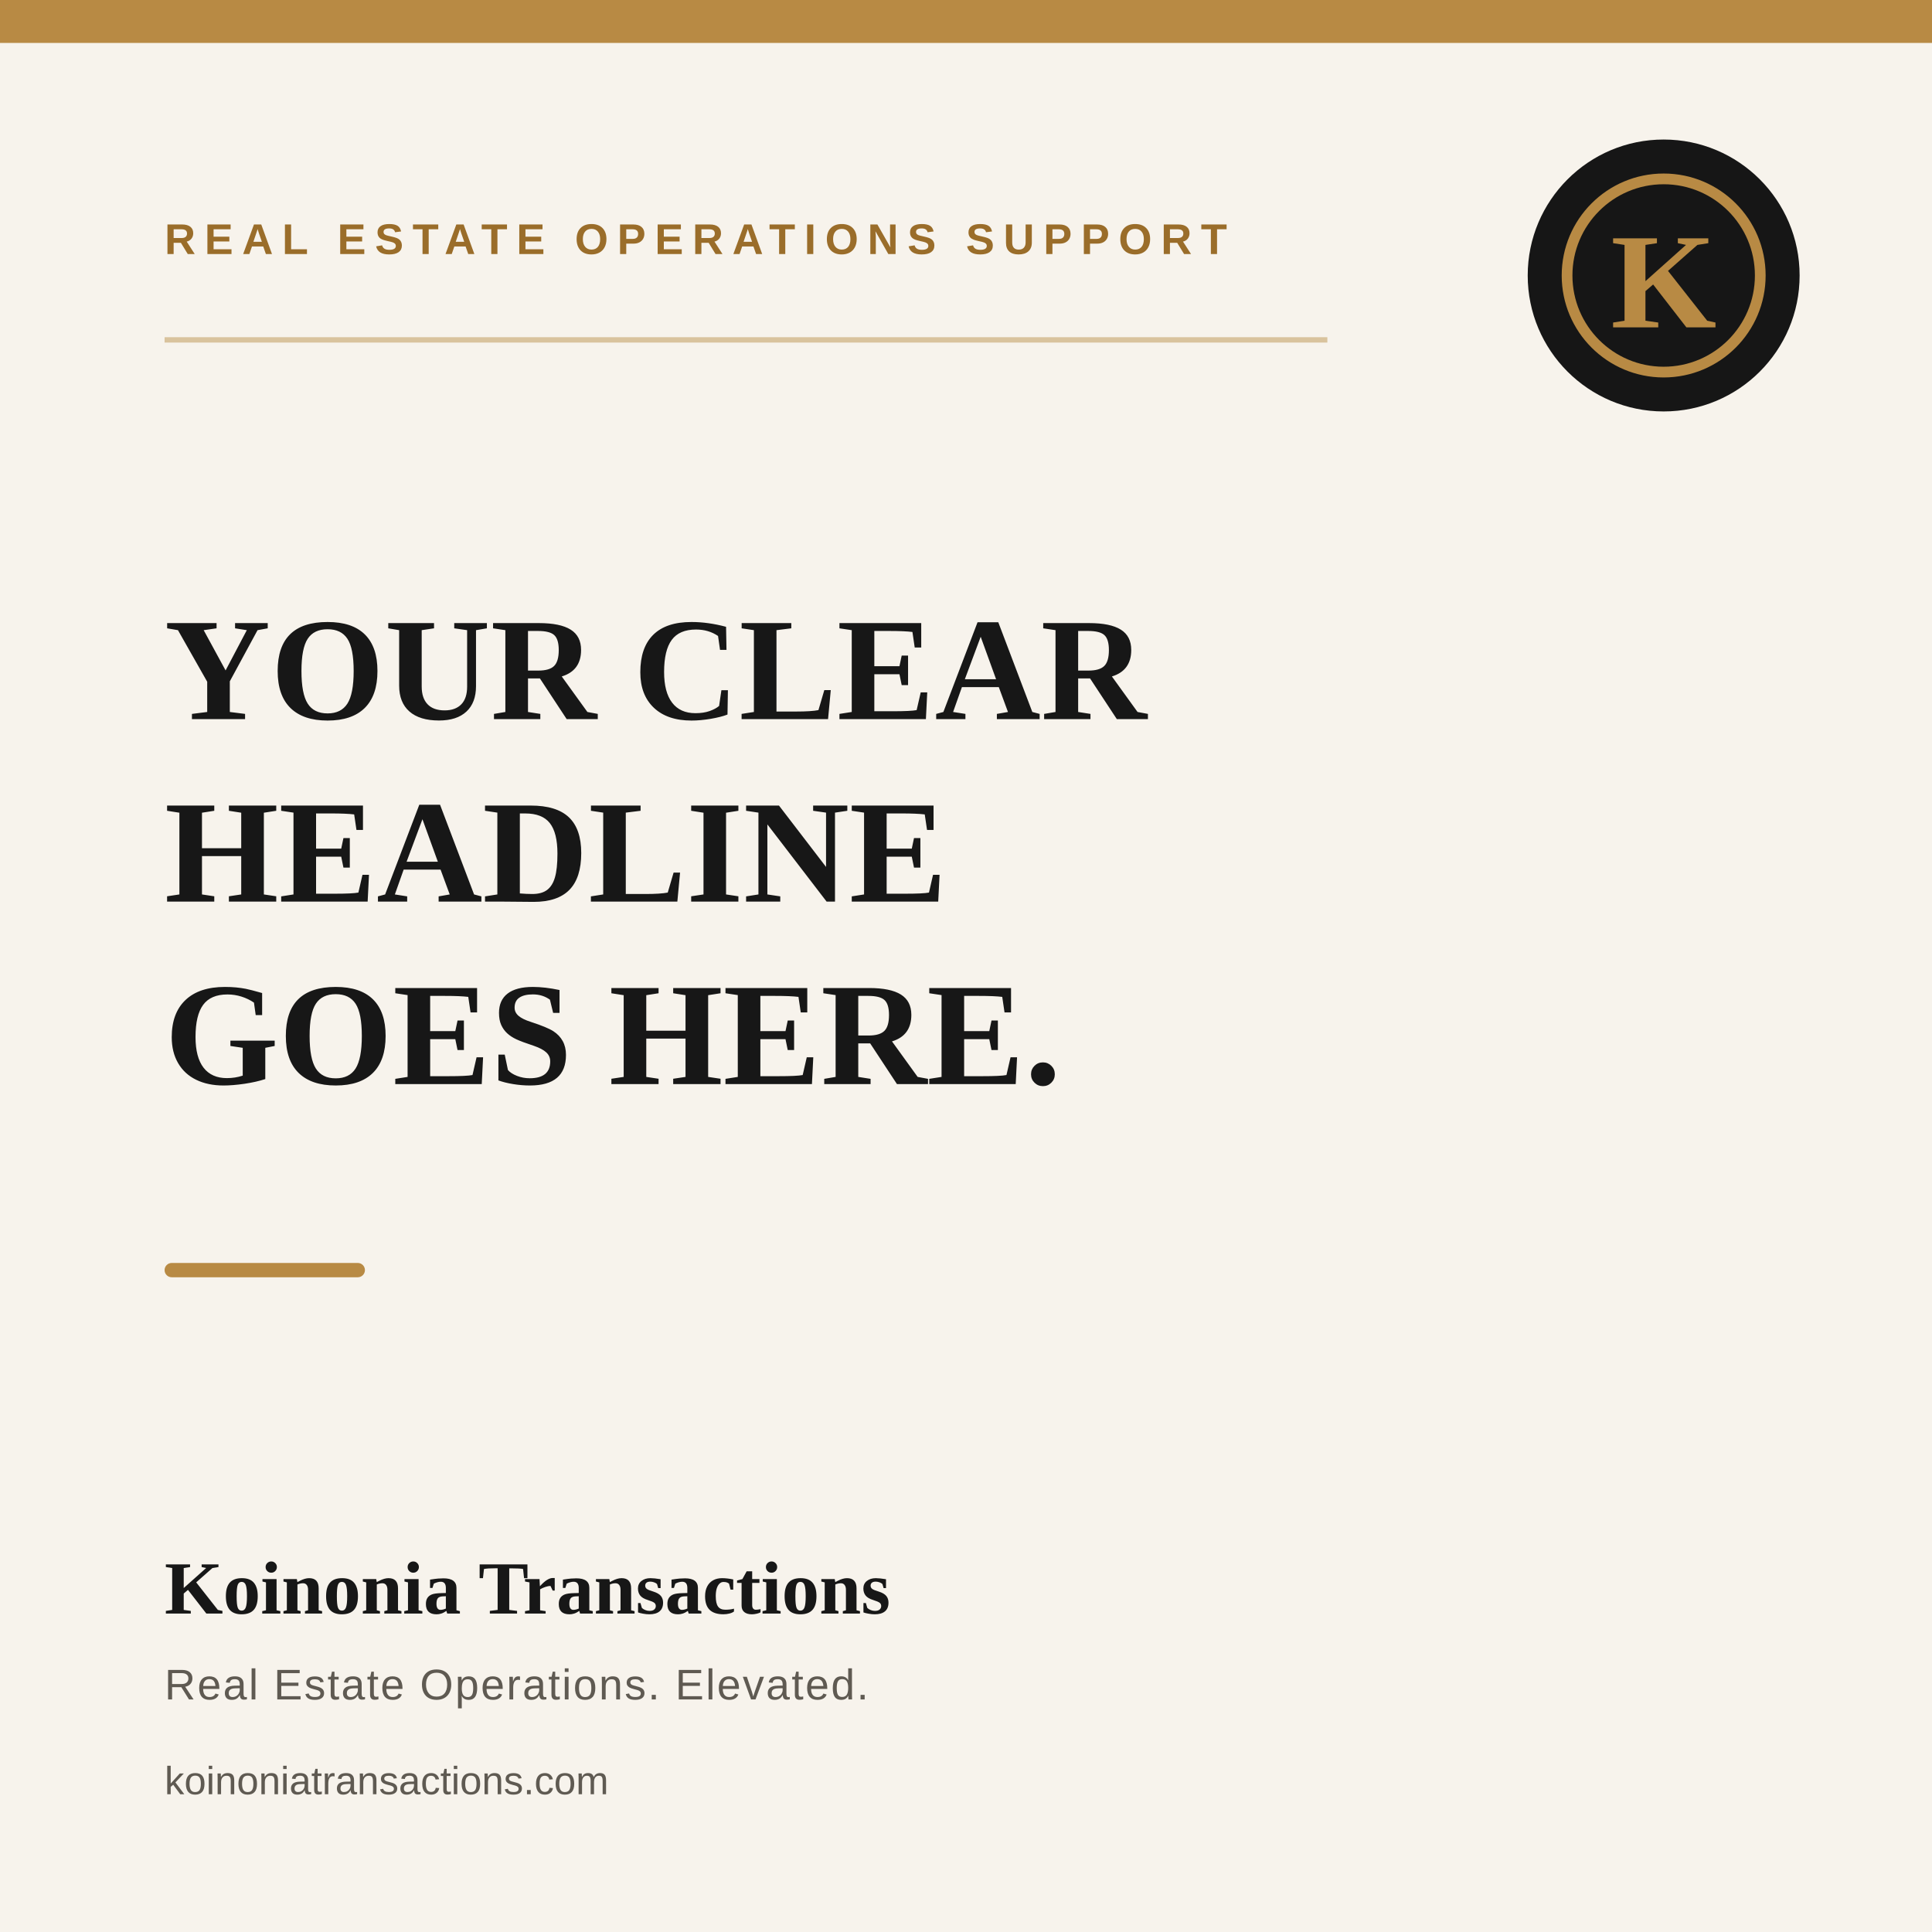
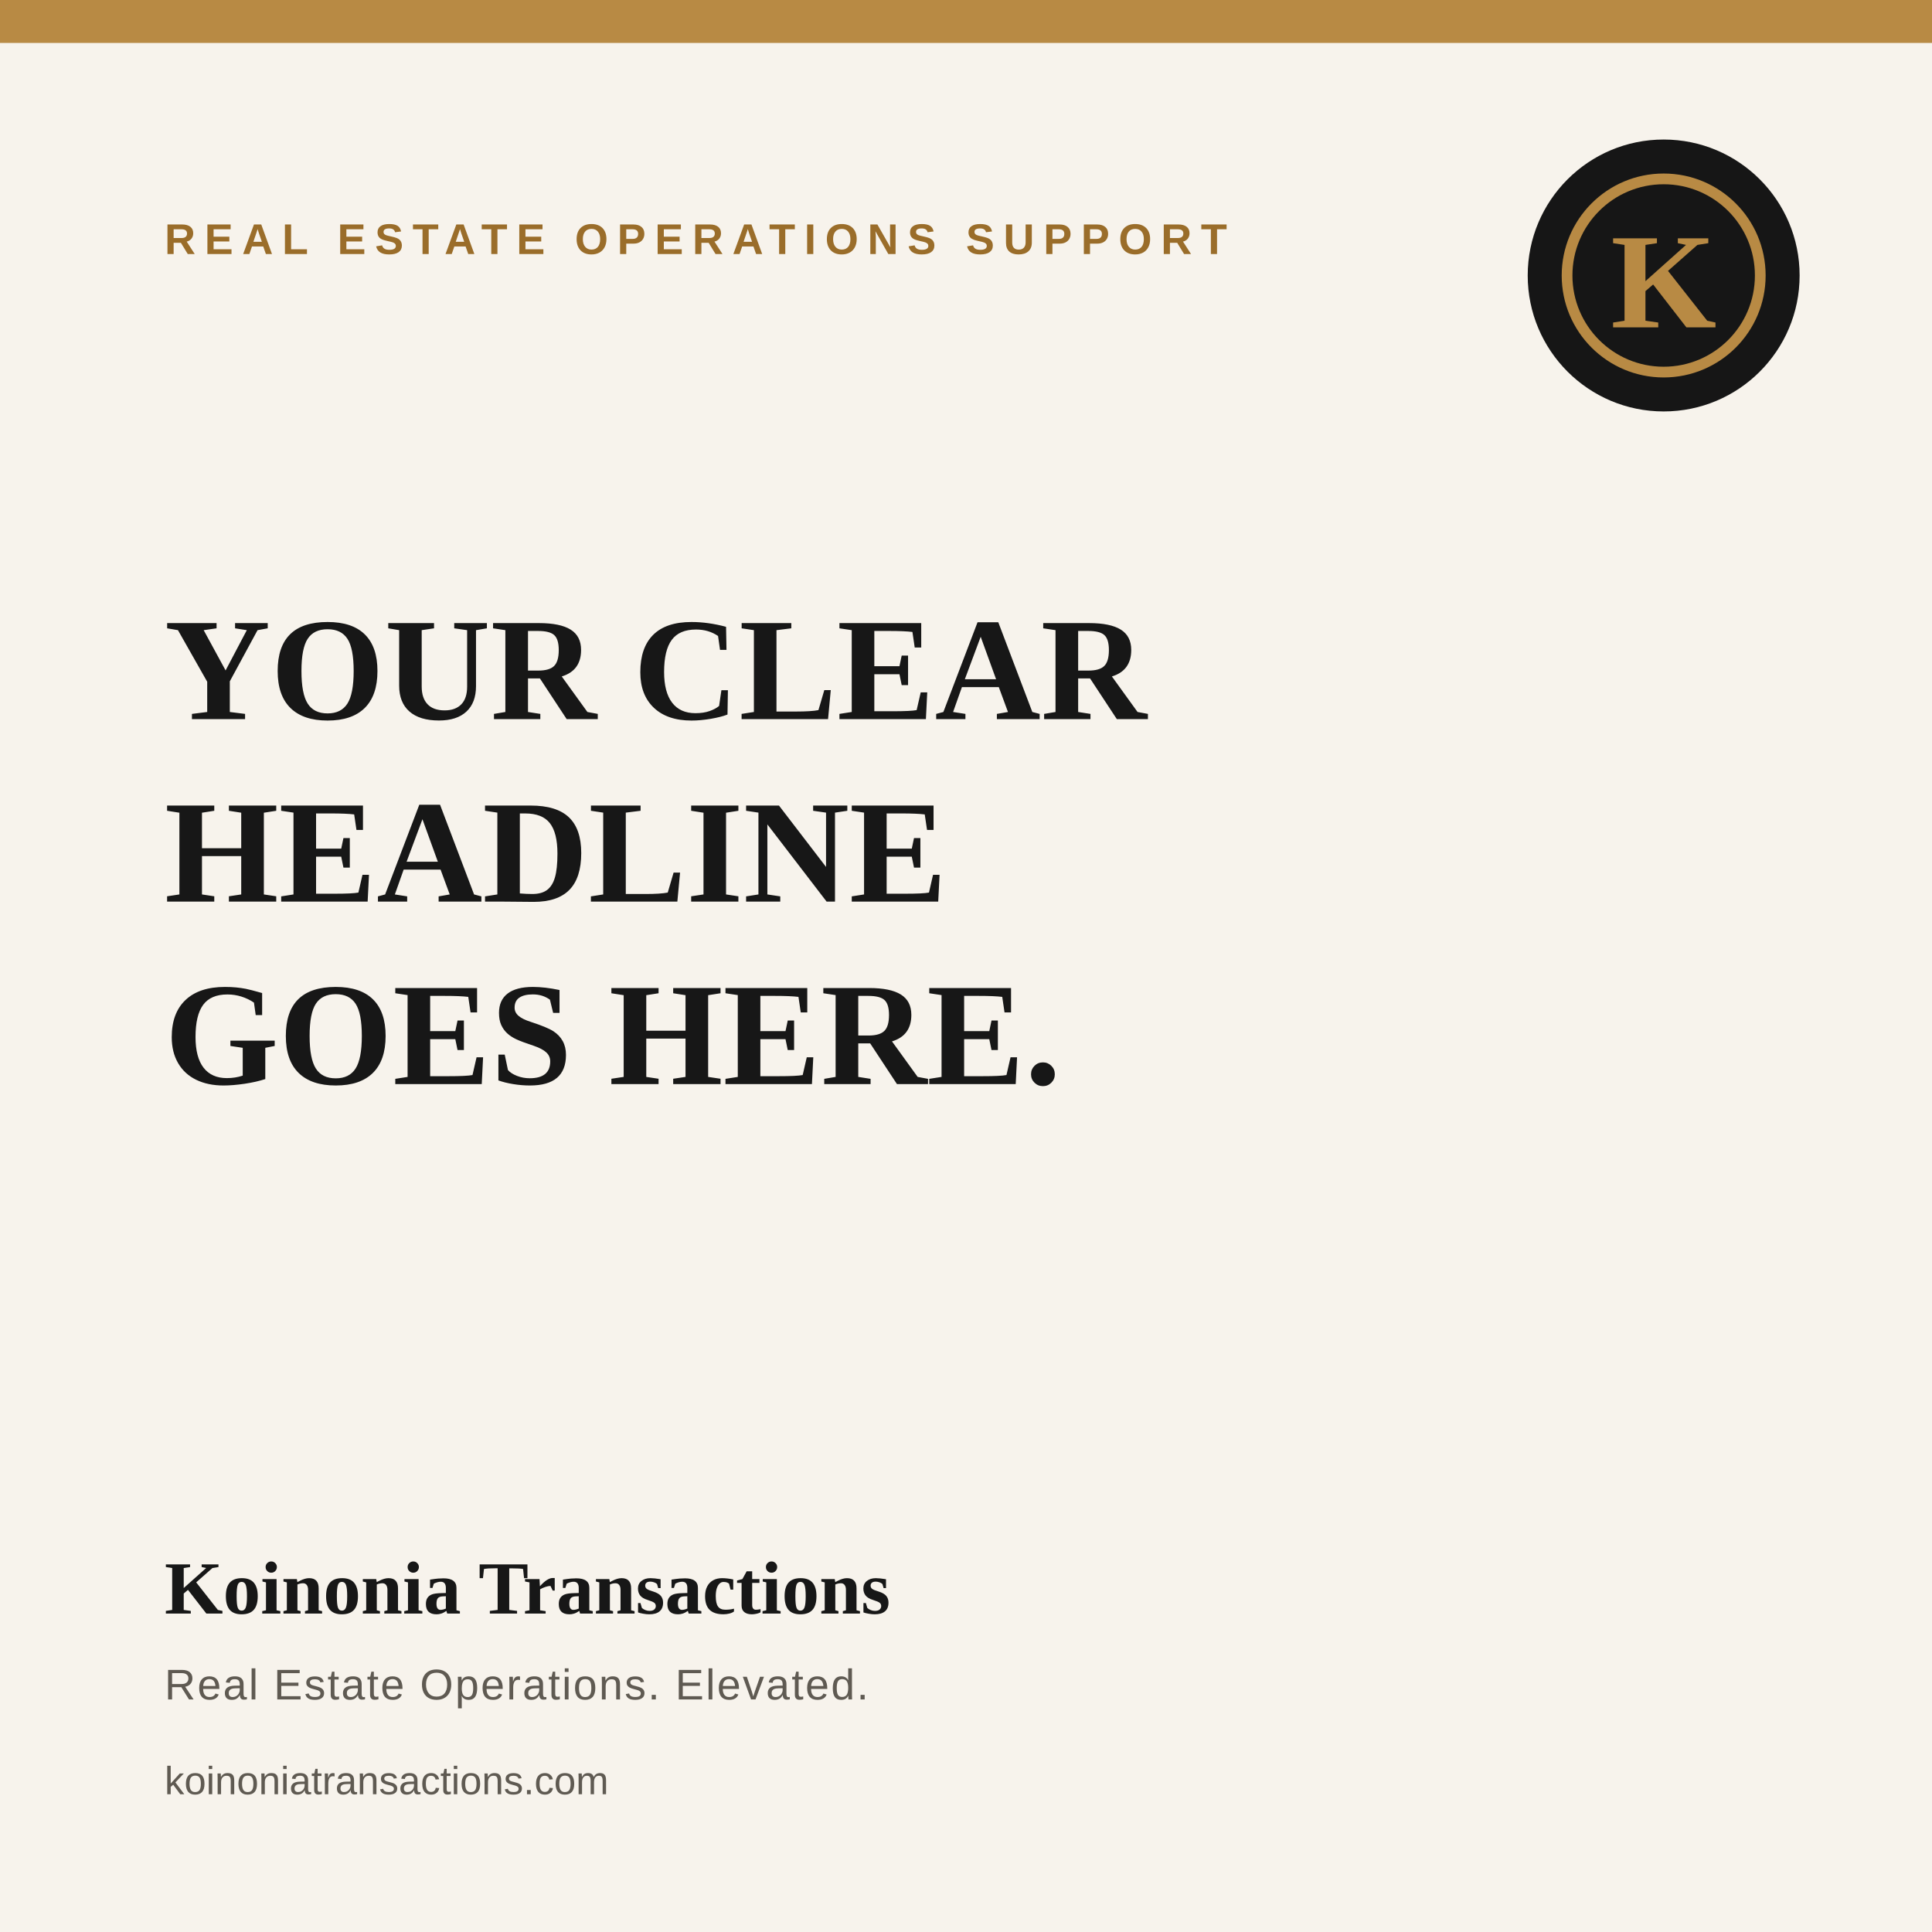
<svg xmlns="http://www.w3.org/2000/svg" width="1080" height="1080" viewBox="0 0 1080 1080" role="img" aria-labelledby="title description">
  <rect width="1080" height="1080" fill="#F7F3EC" />
  <path d="M0 0H1080V24H0Z" fill="#B88A44" />
  <circle cx="930" cy="154" r="76" fill="#161616" />
  <circle cx="930" cy="154" r="54" fill="none" stroke="#B88A44" stroke-width="6" />
  <text x="930" y="183" text-anchor="middle" font-family="Georgia, 'Times New Roman', serif" font-size="76" font-weight="700" fill="#B88A44">K</text>
  <text x="92" y="142" font-family="Arial, Helvetica, sans-serif" font-size="24" font-weight="700" letter-spacing="5" fill="#9A6D2A">REAL ESTATE OPERATIONS SUPPORT</text>
-   <line x1="92" y1="190" x2="742" y2="190" stroke="#D9C39D" stroke-width="3" />
  <text x="92" y="402" font-family="Georgia, 'Times New Roman', serif" font-size="82" font-weight="700" fill="#171717">YOUR CLEAR</text>
  <text x="92" y="504" font-family="Georgia, 'Times New Roman', serif" font-size="82" font-weight="700" fill="#171717">HEADLINE</text>
  <text x="92" y="606" font-family="Georgia, 'Times New Roman', serif" font-size="82" font-weight="700" fill="#171717">GOES HERE.</text>
-   <rect x="92" y="706" width="112" height="8" rx="4" fill="#B88A44" />
  <text x="92" y="902" font-family="Georgia, 'Times New Roman', serif" font-size="42" font-weight="700" fill="#171717">Koinonia Transactions</text>
  <text x="92" y="950" font-family="Arial, Helvetica, sans-serif" font-size="24" letter-spacing="1" fill="#5F5A52">Real Estate Operations. Elevated.</text>
  <text x="92" y="1003" font-family="Arial, Helvetica, sans-serif" font-size="22" fill="#5F5A52">koinoniatransactions.com</text>
</svg>
